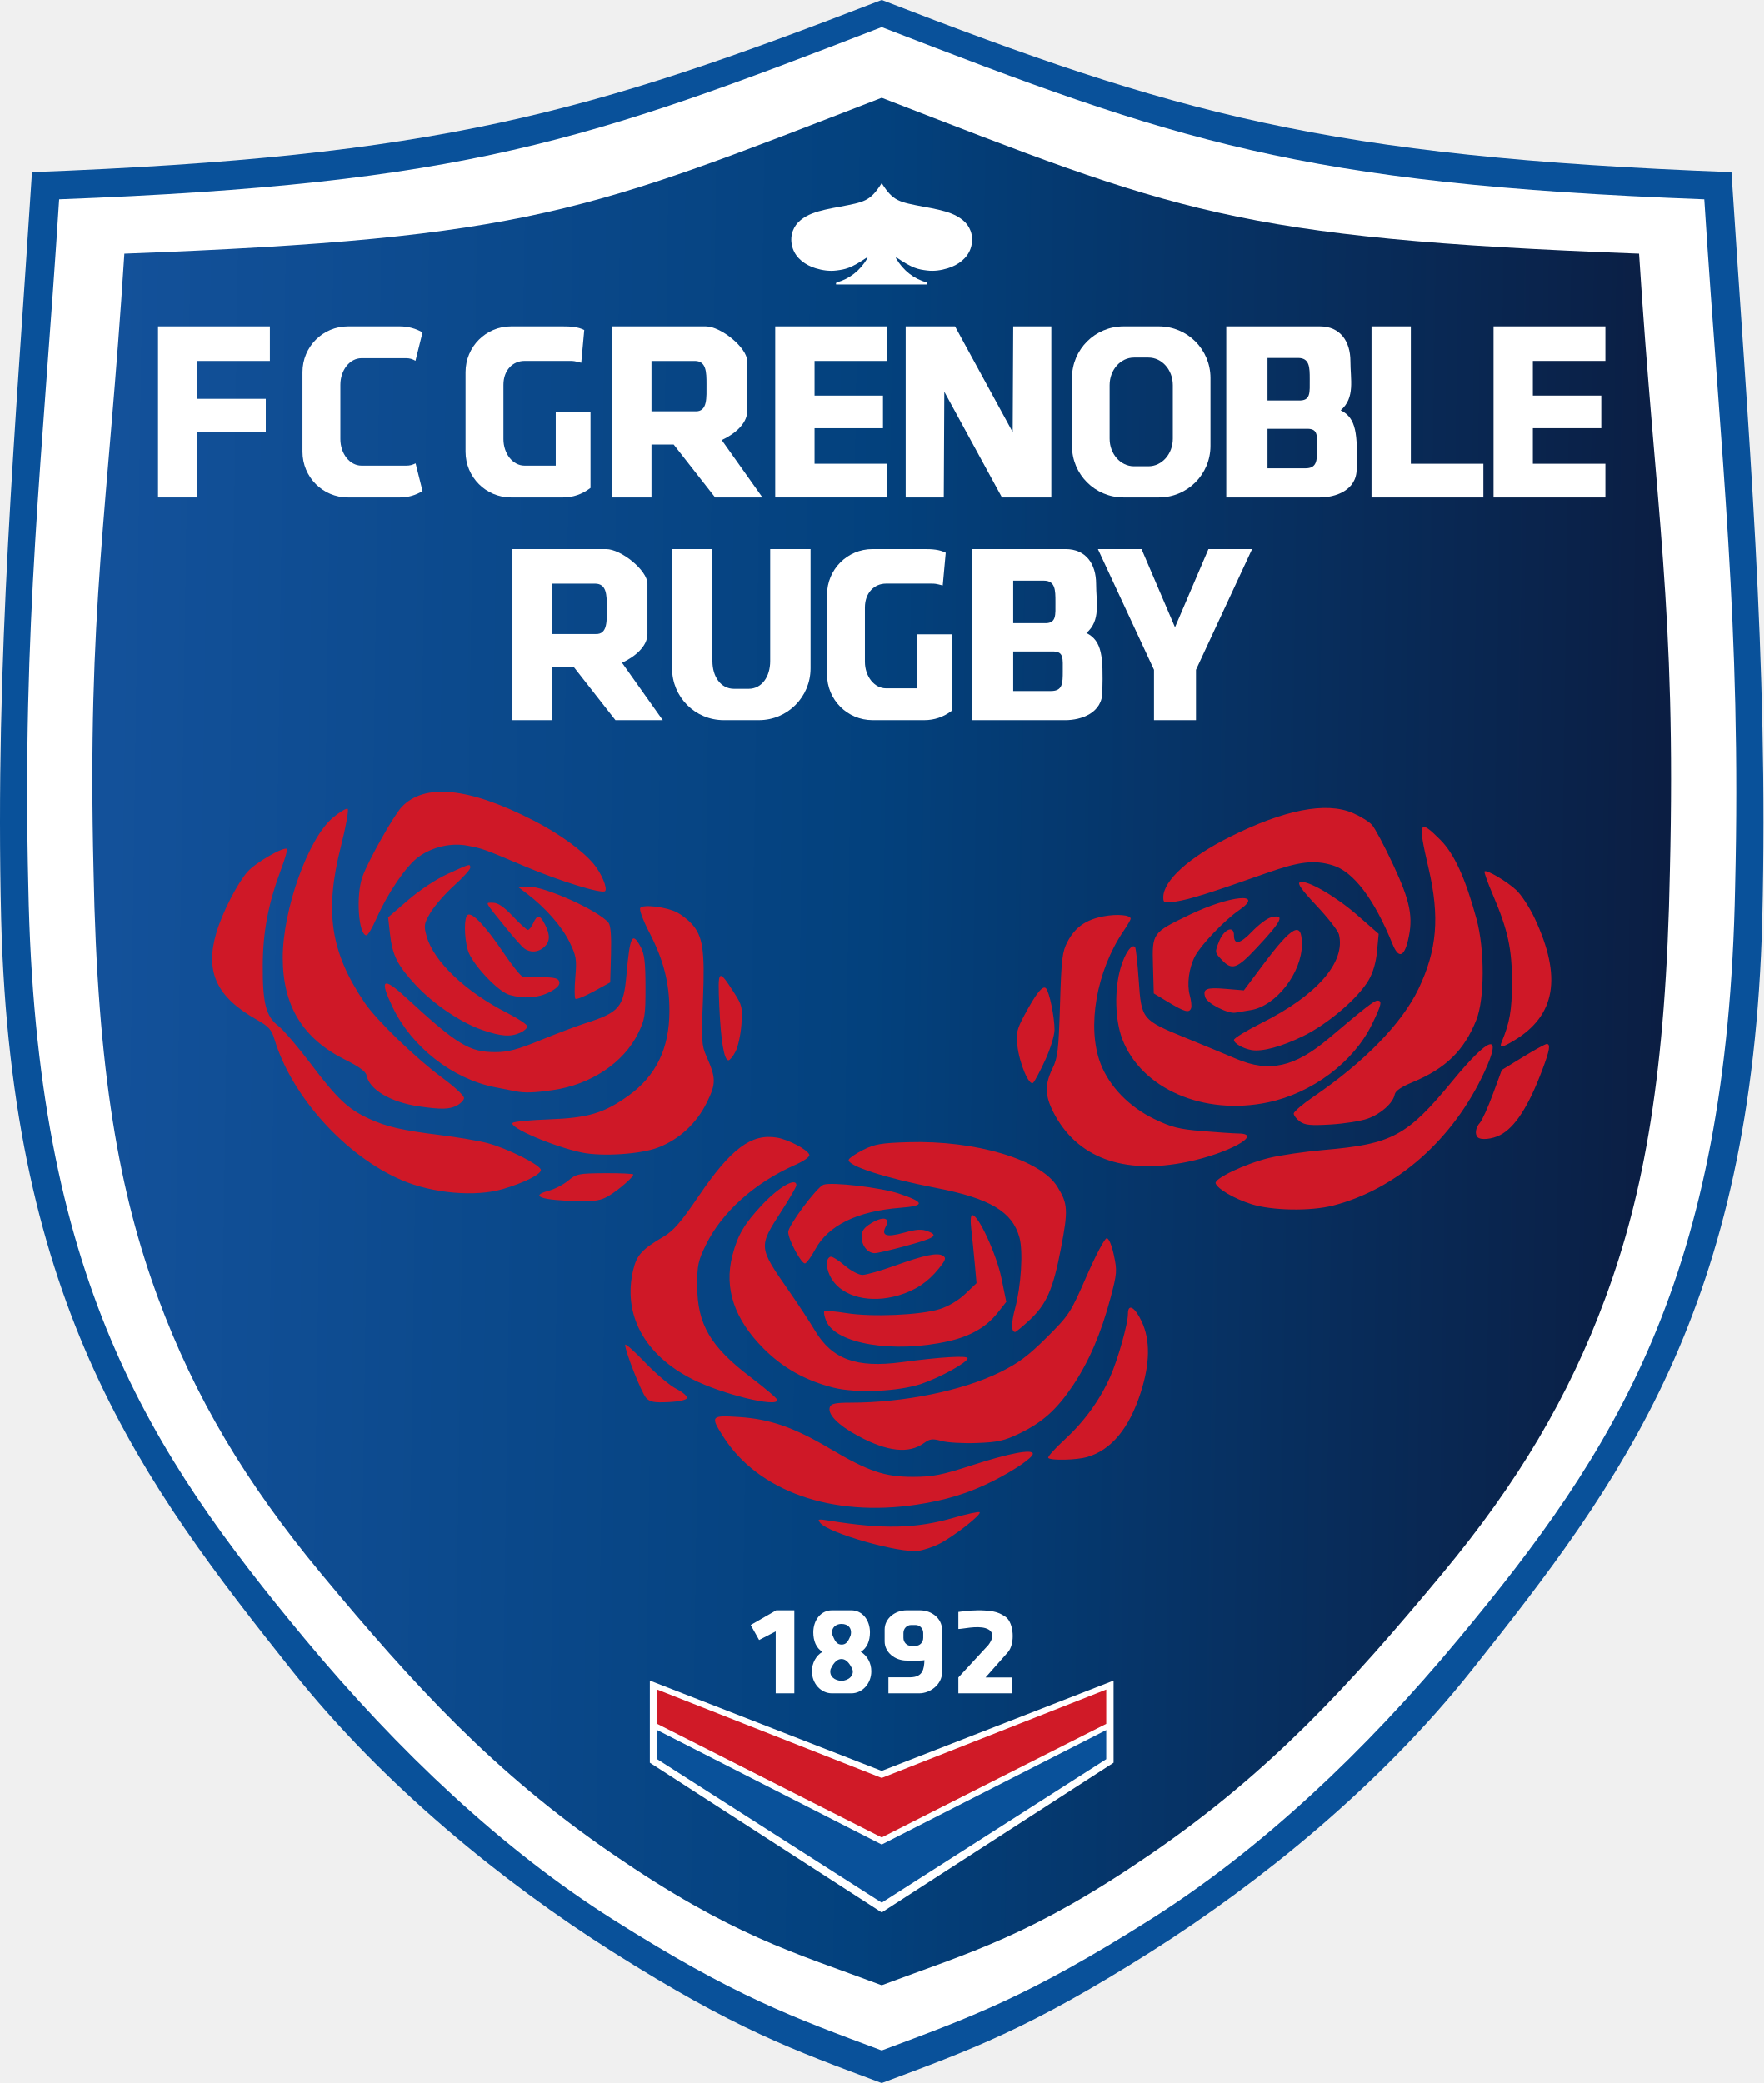
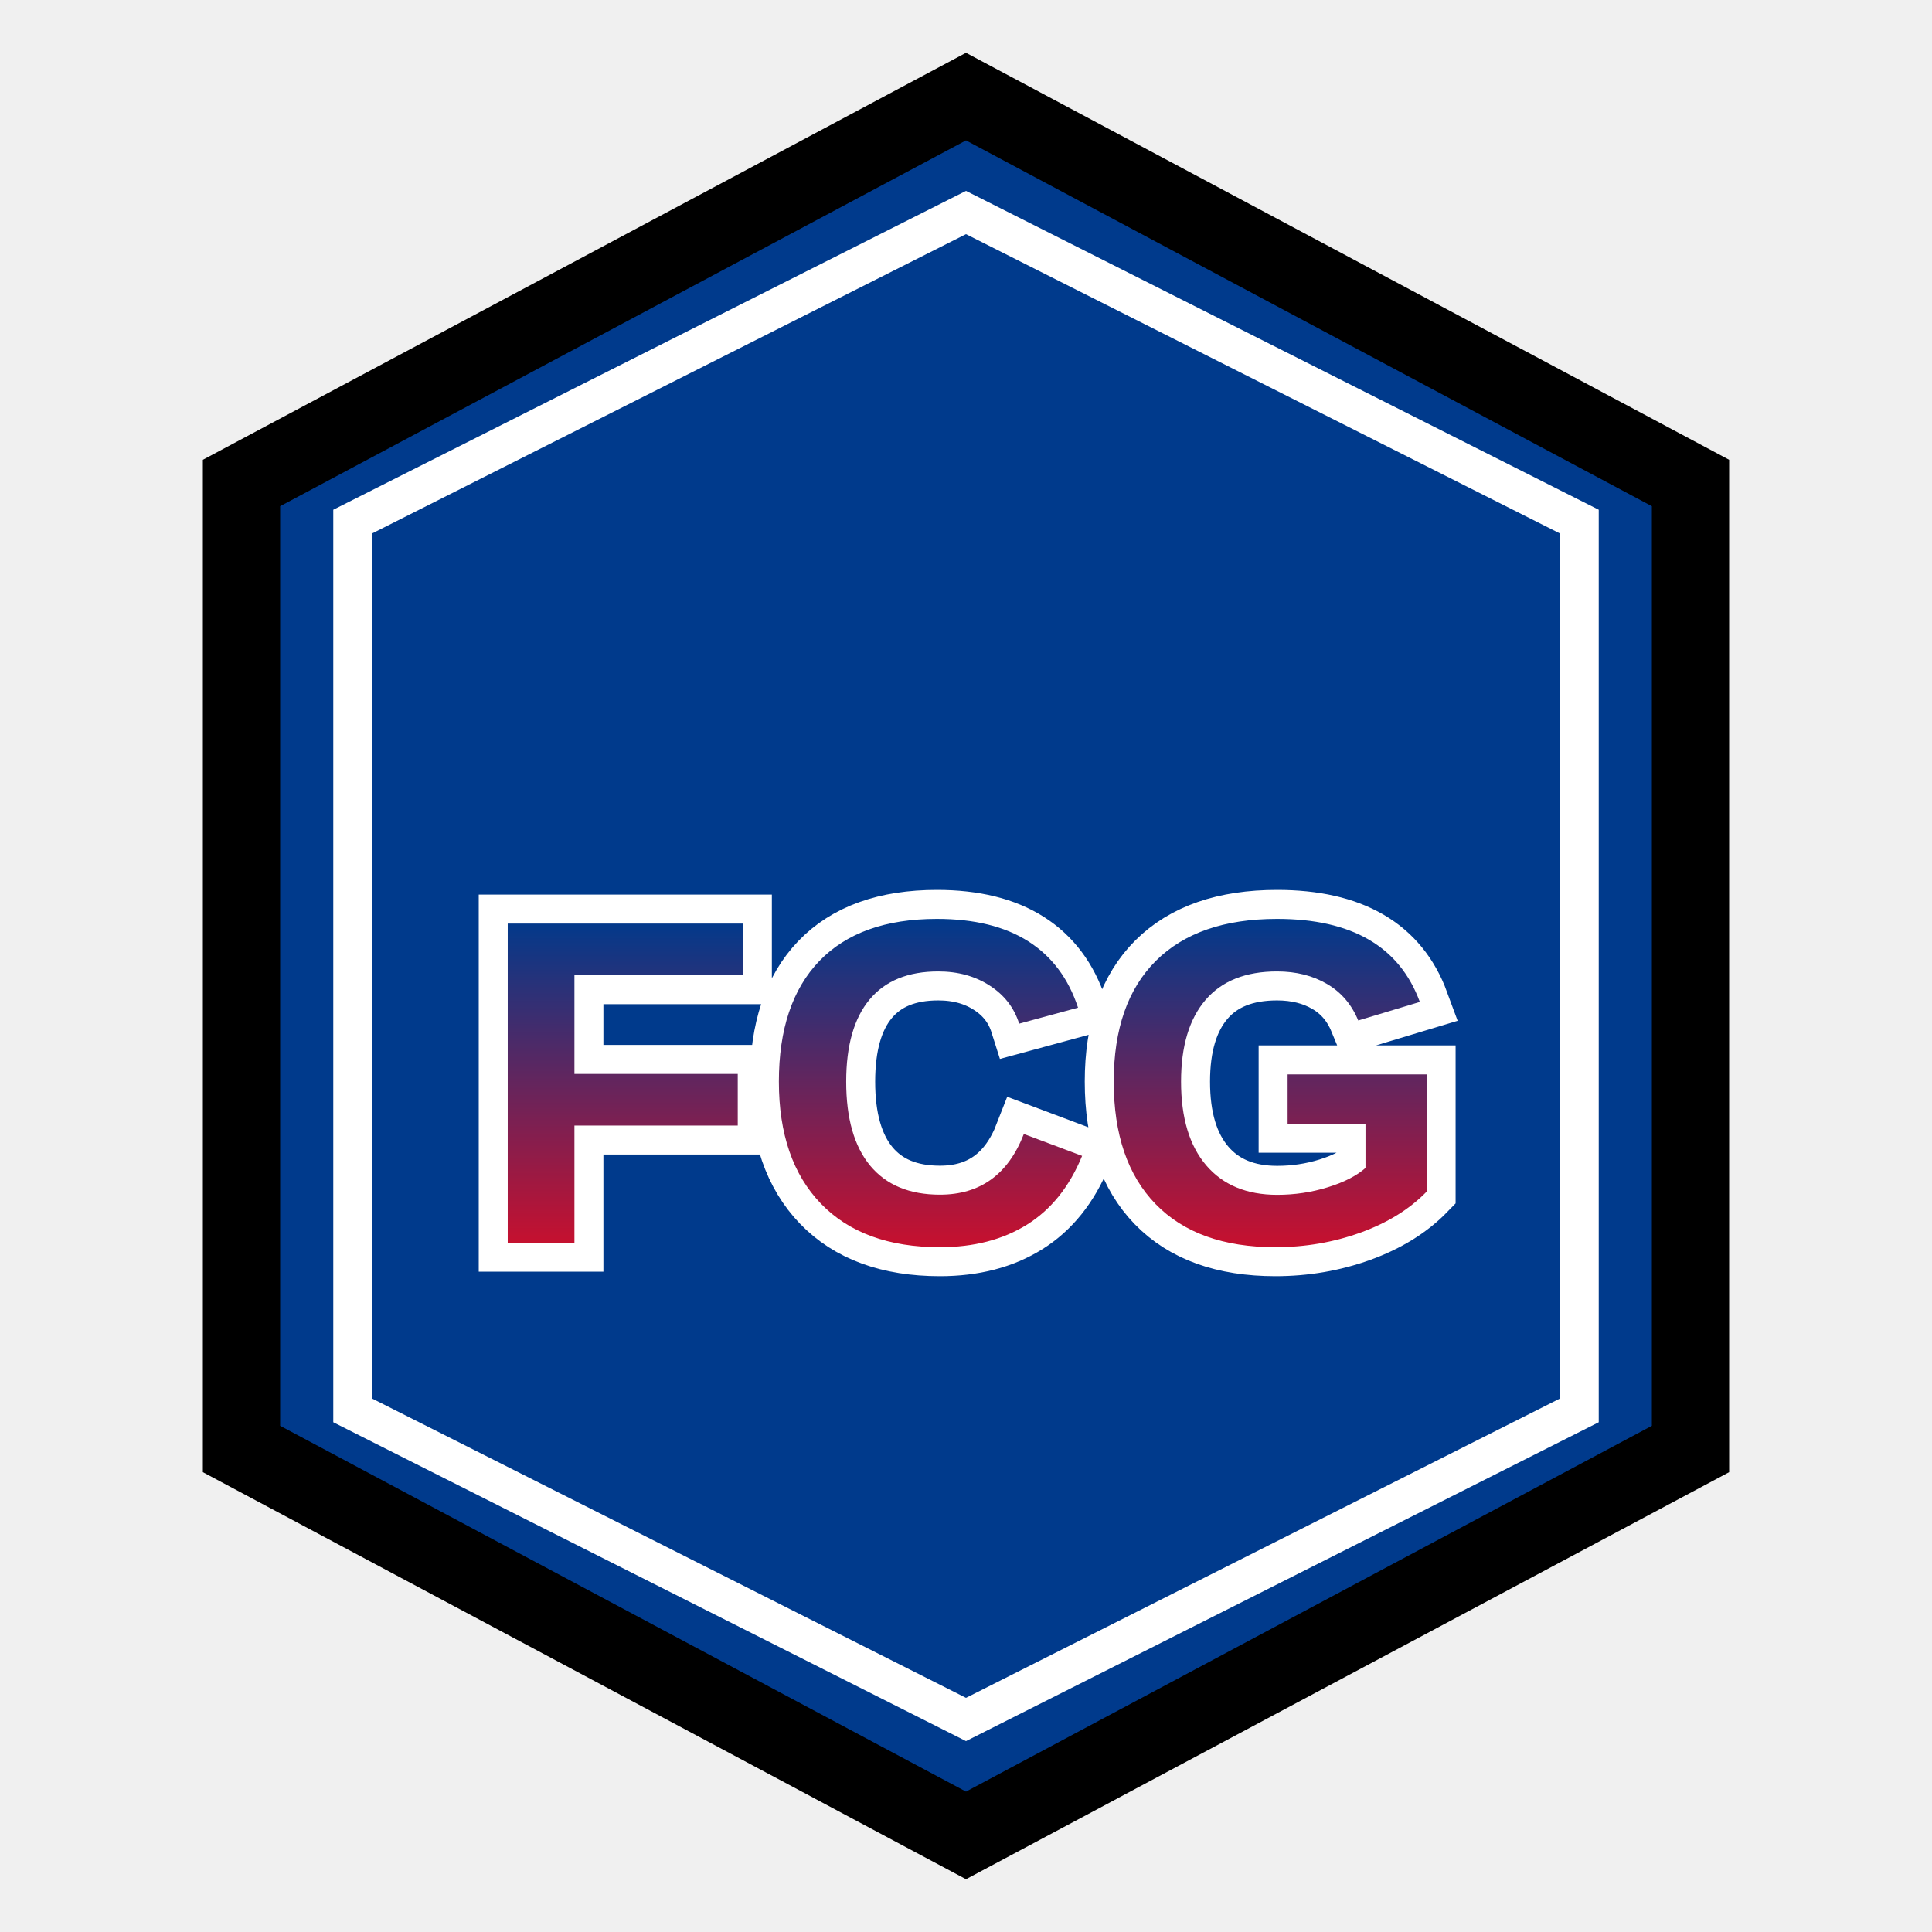
- <svg xmlns="http://www.w3.org/2000/svg" xmlns:xlink="http://www.w3.org/1999/xlink" id="svg2" version="1.1" xml:space="preserve" width="677.21" height="800" viewBox="0 0 677.21 800">
-   <defs id="defs6">
-     <linearGradient id="linearGradient6214">
-       <stop style="stop-color:#09519a;stop-opacity:1" offset="0" id="stop6216" />
-       <stop style="stop-color:#09519a;stop-opacity:1" offset="1" id="stop6218" />
+ <svg xmlns="http://www.w3.org/2000/svg" width="200" height="200" viewBox="0 0 200 200">
+   <defs>
+     <clipPath id="fcg-hex-clip">
+       <polygon points="         100,10         175,50         175,150         100,190         25,150         25,50       " />
+     </clipPath>
+     <linearGradient id="fcg-grad" x1="0" y1="0" x2="0" y2="1">
+       <stop offset="0%" stop-color="#003A8C" />
+       <stop offset="100%" stop-color="#C8102E" />
    </linearGradient>
-     <linearGradient id="linearGradient6204">
-       <stop style="stop-color:#13519a;stop-opacity:1" offset="0" id="stop6206" />
-       <stop id="stop6212" offset="0.491" style="stop-color:#03417d;stop-opacity:1" />
-       <stop style="stop-color:#0b1e43;stop-opacity:1" offset="1" id="stop6208" />
-     </linearGradient>
-     <linearGradient xlink:href="#linearGradient6204" id="linearGradient6210" x1="152.485" y1="467.51" x2="609.942" y2="460.807" gradientUnits="userSpaceOnUse" />
-     <linearGradient xlink:href="#linearGradient6214" id="linearGradient6220" x1="118.972" y1="464.159" x2="641.779" y2="460.807" gradientUnits="userSpaceOnUse" />
  </defs>
-   <g id="g10" transform="matrix(1.25,0,0,-1.25,0,800)">
-     <g id="g6230" transform="matrix(1.043655,0,0,1.043655,-125.6605,-130.8329)">
-       <g id="g6222">
-         <path style="fill:url(#linearGradient6220);fill-opacity:1;fill-rule:evenodd;stroke:none;stroke-width:0.8px;stroke-linecap:butt;stroke-linejoin:miter;stroke-opacity:1" d="M 379.956,738.59 C 293.668,705.191 249.346,692.396 129.823,687.901 124.983,611.928 118.88,545.09 120.75,467.956 c 2.998,-114.765 41.525,-165.719 85.764,-221.353 26.649,-33.513 61.993,-62.206 94.158,-82.566 36.176,-22.899 53.082,-28.882 79.284,-38.677 26.202,9.794 43.11,15.778 79.286,38.677 32.165,20.36 67.509,49.053 94.158,82.566 44.24,55.634 82.766,106.588 85.764,221.353 1.87,77.135 -4.233,143.973 -9.073,219.945 -119.522,4.495 -163.846,17.29 -250.134,50.689 z" id="path5728" />
-         <path style="fill:#ffffff;fill-rule:evenodd;stroke:none;stroke-width:0.8px;stroke-linecap:butt;stroke-linejoin:miter;stroke-opacity:1" d="M 379.956,730.59 C 293.668,697.191 257.346,684.396 137.823,679.901 132.983,603.928 126.88,554.69 128.75,477.556 c 2.16,-115.603 35.658,-166.364 81.325,-221.353 27.629,-33.269 58.432,-62.206 90.597,-82.566 36.176,-22.899 53.082,-28.882 79.284,-38.677 26.202,9.794 43.11,15.778 79.286,38.677 32.165,20.36 62.968,49.297 90.597,82.566 45.667,54.989 79.165,105.75 81.325,221.353 1.87,77.135 -4.233,126.373 -9.073,202.345 -119.522,4.495 -155.846,17.29 -242.134,50.689 z" id="path5718" />
-         <path style="fill:url(#linearGradient6210);fill-opacity:1;fill-rule:evenodd;stroke:none;stroke-width:0.8px;stroke-linecap:butt;stroke-linejoin:miter;stroke-opacity:1" d="M 379.956,709.79 C 293.668,676.391 276.546,668.396 157.023,663.901 152.183,587.928 146.08,559.49 147.95,482.356 c 1.113,-59.581 7.614,-95.149 19.044,-126.031 10.748,-29.037 25.751,-54.274 47.881,-80.922 27.629,-33.269 50.966,-58.651 85.797,-82.566 35.296,-24.234 53.082,-28.882 79.284,-38.677 26.202,9.794 43.99,14.443 79.286,38.677 34.831,23.914 58.168,49.297 85.797,82.566 22.131,26.648 37.132,51.884 47.88,80.922 11.43,30.882 17.932,66.451 19.045,126.031 1.87,77.135 -4.233,105.573 -9.073,181.545 -119.522,4.495 -136.646,12.49 -222.934,45.889 z" id="path5726" />
-       </g>
-       <g id="g6165">
-         <g id="g5843">
-           <g id="g5838">
-             <path style="fill:#ffffff;fill-rule:evenodd;stroke:none;stroke-width:0.8px;stroke-linecap:butt;stroke-linejoin:miter;stroke-opacity:1" d="m 389.635,747.566 0,30.221 85.311,55.092 85.312,-55.092 0,-30.221 -85.312,33.229 -85.311,-33.229 z" transform="matrix(0.8,0,0,-0.8,0,841.89)" id="path5722" />
-             <path style="fill:#d01a27;fill-opacity:1;fill-rule:evenodd;stroke:none;stroke-width:0.8px;stroke-linecap:butt;stroke-linejoin:miter;stroke-opacity:1" d="m 313.867,241.196 0,-10.095 66.089,-33.434 66.091,33.434 0,10.095 -66.091,-26.022 -66.089,26.022 z" id="path5720" />
-             <path style="fill:#09519a;fill-opacity:1;fill-rule:evenodd;stroke:none;stroke-width:0.8px;stroke-linecap:butt;stroke-linejoin:miter;stroke-opacity:1" d="m 313.867,229.278 0,-8.577 66.089,-42.234 66.091,42.234 0,8.577 -66.091,-33.703 -66.089,33.703 z" id="path5724" />
-           </g>
-           <path id="path1276" transform="matrix(0.8,0,0,-0.8,0,841.89)" d="m 474.945,196.533 c -4.264,6.742 -6.343,6.933 -15.551,8.709 -1.775,0.32 -3.564,0.639 -5.369,1.072 -3.25,0.777 -6.251,1.68 -8.887,3.797 -1.378,1.105 -2.314,2.453 -2.891,3.988 -0.796,2.117 -0.722,4.442 -0.004,6.512 1.256,3.623 4.613,6.088 8.381,7.246 2.473,0.759 5.06,1.143 7.609,0.822 3.3,-0.415 5.282,-0.731 11.264,-4.791 0.054,-0.036 0.25,0.204 0.242,0.215 -2.806,4.748 -6.686,7.643 -11.305,8.959 -0.312,0.09 -0.378,0.416 -0.27,0.768 l 0,0.002 33.559,0 0.002,-0.002 c 0.109,-0.351 0.043,-0.678 -0.27,-0.768 -4.619,-1.316 -8.499,-4.211 -11.305,-8.959 -0.007,-0.011 0.186,-0.251 0.24,-0.215 5.982,4.06 7.964,4.376 11.264,4.791 2.55,0.321 5.137,-0.063 7.609,-0.822 3.768,-1.158 7.127,-3.623 8.383,-7.246 0.719,-2.07 0.792,-4.395 -0.004,-6.512 -0.577,-1.535 -1.512,-2.883 -2.891,-3.988 -2.636,-2.117 -5.639,-3.02 -8.889,-3.797 -1.82,-0.437 -3.626,-0.758 -5.416,-1.08 l 0.049,0.008 c -9.208,-1.776 -11.288,-1.967 -15.553,-8.709 z" style="fill:#ffffff;fill-opacity:1;fill-rule:nonzero;stroke:none" />
-           <g style="fill:#cf1827;fill-opacity:1" transform="translate(-1081.341,-149.5756)" id="g5761">
-             <path id="path5740" d="m 1380.98,536.1 c 2.905,1.741 7.2,5.479 7.2,6.265 10e-5,0.248 -3.741,0.425 -8.313,0.395 -7.789,-0.052 -8.472,-0.189 -10.836,-2.179 -1.388,-1.168 -3.993,-2.519 -5.789,-3.003 -5.791,-1.559 -2.069,-2.826 8.938,-3.04 4.811,-0.094 6.555,0.216 8.8,1.562 z m -31.145,2.006 c 6.242,1.853 11.145,4.312 11.145,5.588 0,1.429 -9.888,6.4 -15.8,7.944 -2.53,0.661 -8.793,1.722 -13.919,2.358 -11.279,1.4 -15.824,2.457 -21.08,4.904 -5.999,2.792 -9.199,5.824 -16.866,15.981 -3.834,5.079 -8.175,10.153 -9.646,11.275 -3.615,2.757 -4.621,6.693 -4.565,17.861 0.049,9.926 1.662,18.34 5.435,28.365 1.135,3.014 1.89,5.653 1.679,5.864 -0.828,0.828 -9.263,-4.049 -11.591,-6.7 -3.019,-3.438 -7.42,-12.031 -9.155,-17.876 -3.437,-11.573 -0.016,-18.992 11.841,-25.684 3.536,-1.995 4.383,-2.928 5.23,-5.755 5.046,-16.843 20.879,-34.39 37.457,-41.511 9.103,-3.911 21.739,-5.017 29.837,-2.613 z m 45.663,12.215 c 6.227,2.409 11.293,7.101 14.331,13.272 2.744,5.575 2.727,7.162 -0.149,13.664 -1.395,3.155 -1.487,4.687 -0.997,16.654 0.597,14.572 -0.039,18.758 -3.4,22.383 -1.074,1.159 -2.966,2.63 -4.203,3.27 -3.171,1.64 -10.143,2.476 -10.867,1.304 -0.315,-0.509 0.868,-3.7 2.628,-7.089 4.258,-8.198 5.994,-14.995 5.968,-23.363 -0.034,-10.954 -3.963,-19.03 -12.089,-24.849 -7.169,-5.134 -11.887,-6.539 -23.34,-6.954 -5.5,-0.199 -10.314,-0.657 -10.699,-1.018 -1.361,-1.279 11.939,-6.997 20.359,-8.753 5.963,-1.244 17.36,-0.493 22.457,1.48 z m -59.325,12.326 c 1.096,0.555 2.076,1.539 2.178,2.188 0.105,0.67 -2.631,3.256 -6.328,5.98 -7.876,5.805 -19.441,16.991 -22.964,22.212 -10.023,14.853 -11.826,26.79 -6.947,45.995 1.482,5.834 2.376,10.803 1.986,11.044 -0.389,0.241 -2.347,-0.932 -4.35,-2.607 -7.272,-6.078 -14.782,-27.094 -14.759,-41.296 0.023,-14.204 5.949,-23.82 18.52,-30.056 3.895,-1.932 5.947,-3.436 6.139,-4.497 0.758,-4.202 7.08,-7.955 15.45,-9.172 6.48,-0.943 8.888,-0.897 11.075,0.209 z m 28.407,4.606 c 11.077,1.594 20.759,8.047 24.984,16.649 2.035,4.143 2.215,5.268 2.205,13.713 -0.01,7.252 -0.309,9.75 -1.421,11.8 -2.501,4.613 -3.153,3.334 -4.179,-8.2 -0.866,-9.731 -2.015,-11.066 -12.389,-14.391 -2.42,-0.776 -8.255,-2.985 -12.967,-4.91 -6.738,-2.752 -9.557,-3.498 -13.2,-3.491 -7.774,0.013 -11.118,2.059 -26.529,16.231 -6.645,6.111 -7.706,5.23 -3.709,-3.08 5.6,-11.643 17.607,-21.038 30.006,-23.478 2.42,-0.476 5.12,-1.008 6,-1.181 2.859,-0.563 5.499,-0.483 11.2,0.337 z m 53.7,11.356 c 0.738,1.426 1.514,5.011 1.726,7.966 0.357,4.997 0.206,5.65 -2.165,9.345 -4.642,7.233 -4.844,7.046 -4.346,-4.037 0.461,-10.263 1.413,-15.868 2.695,-15.868 0.412,0 1.352,1.167 2.09,2.594 z m -63.338,5.535 c 1.121,0.511 2.038,1.349 2.038,1.864 0,0.515 -2.624,2.268 -5.831,3.896 -12.286,6.236 -21.721,15.198 -23.793,22.6 -0.893,3.189 -0.809,3.713 1.118,7.001 1.146,1.955 4.248,5.514 6.895,7.909 2.647,2.395 4.812,4.77 4.812,5.278 0,1.257 0.05,1.271 -6.556,-1.741 -3.459,-1.577 -8.247,-4.739 -11.731,-7.746 l -5.887,-5.081 0.547,-4.854 c 0.712,-6.321 2.176,-9.26 7.446,-14.952 5.311,-5.737 13.381,-11.204 19.781,-13.401 5.516,-1.894 8.283,-2.085 11.162,-0.773 z m 26.667,23.025 c 0.154,5.511 -0.086,8.593 -0.729,9.367 -2.999,3.613 -18.743,10.702 -23.637,10.642 l -3.063,-0.037 2.8,-2.132 c 5.343,-4.068 10.168,-9.559 12.392,-14.105 2.035,-4.161 2.192,-5.094 1.742,-10.416 -0.272,-3.215 -0.263,-6.076 0.019,-6.358 0.282,-0.282 2.703,0.688 5.38,2.156 l 4.867,2.669 0.229,8.213 z m -18.146,-11.111 c 2.172,1.108 3.13,2.084 2.947,3 -0.217,1.086 -1.23,1.372 -5.051,1.427 -2.628,0.038 -5.22,0.128 -5.758,0.2 -0.539,0.072 -3.109,3.281 -5.711,7.131 -5.236,7.745 -9.124,11.856 -10.444,11.04 -1.113,-0.688 -1.105,-6.344 0.015,-10.379 1.081,-3.895 8.784,-12.193 12.252,-13.2 4.182,-1.214 8.386,-0.935 11.75,0.781 z m -1.545,13.282 c 1.783,1.614 1.855,3.598 0.242,6.716 -1.491,2.883 -2.248,2.963 -3.434,0.36 -0.501,-1.1 -1.204,-2 -1.563,-2 -0.358,0 -2.351,1.8 -4.427,4 -2.656,2.814 -4.394,4 -5.863,4 -2.362,0 -2.749,0.738 3.985,-7.599 2.133,-2.64 4.451,-5.251 5.153,-5.801 1.763,-1.382 4.167,-1.25 5.907,0.324 z m -49.332,8.476 c 3.4,7.644 8.761,15.476 12.399,18.111 4.068,2.947 9.574,4.204 14.396,3.287 4.471,-0.85 4.577,-0.888 16.971,-6.121 10.29,-4.344 22.627,-8.145 23.525,-7.248 0.802,0.802 -1.101,5.308 -3.39,8.028 -3.392,4.031 -10.087,8.863 -17.682,12.76 -18.982,9.741 -32.119,11.085 -38.806,3.968 -2.401,-2.556 -9.904,-15.902 -11.561,-20.566 -1.97,-5.544 -1.147,-17.219 1.213,-17.219 0.391,0 1.711,2.25 2.934,5 z" style="fill:#cf1827;fill-opacity:1" />
-             <path style="fill:#cf1827;fill-opacity:1" d="m 1594.212,533.246 c 18.766,4.844 35.323,19.493 44.512,39.384 5.428,11.749 1.532,10.631 -9.439,-2.707 -13.371,-16.257 -17.73,-18.595 -37.905,-20.329 -5.5,-0.473 -12.742,-1.532 -16.093,-2.353 -7.056,-1.73 -16.16,-6.058 -15.699,-7.463 0.544,-1.657 5.472,-4.526 10.53,-6.13 6.096,-1.933 17.428,-2.121 24.094,-0.401 z m -42.998,12.836 c 12.094,2.486 22.575,8.268 15.166,8.368 -1.43,0.019 -6.257,0.338 -10.726,0.709 -6.879,0.57 -9.043,1.115 -14.106,3.55 -7.378,3.549 -13.239,9.589 -15.824,16.309 -4.122,10.715 -1.254,27.291 6.763,39.089 1.151,1.694 2.093,3.317 2.093,3.608 0,1.106 -4.002,1.459 -7.983,0.704 -5.211,-0.988 -8.366,-3.211 -10.604,-7.471 -1.562,-2.973 -1.801,-4.974 -2.213,-18.533 -0.409,-13.44 -0.665,-15.617 -2.213,-18.8 -2.288,-4.703 -2.234,-7.971 0.212,-12.797 6.823,-13.465 20.589,-18.609 39.435,-14.736 z m 92.111,7.904 c 4.395,2.273 8.35,8.399 12.443,19.273 2.145,5.7 2.459,7.555 1.276,7.555 -0.405,0 -3.546,-1.72 -6.979,-3.822 l -6.242,-3.823 -2.627,-7.121 c -1.445,-3.917 -3.165,-7.715 -3.821,-8.44 -1.255,-1.387 -1.561,-3.36 -0.661,-4.26 0.91,-0.91 4.239,-0.589 6.611,0.638 z m -39.06,4.815 c 3.928,1.37 7.581,4.622 8.037,7.156 0.186,1.031 1.927,2.225 5.25,3.6 9.764,4.041 15.192,9.344 18.774,18.342 2.465,6.191 2.491,20.81 0.054,29.741 -3.298,12.085 -6.561,19.213 -10.68,23.332 -6.299,6.299 -6.656,5.426 -3.435,-8.404 3.33,-14.3 2.52,-24.027 -2.956,-35.502 -4.846,-10.155 -15.989,-21.603 -30.944,-31.791 -3.182,-2.168 -5.785,-4.397 -5.785,-4.955 0,-0.557 0.81,-1.605 1.8,-2.328 1.471,-1.074 3.117,-1.238 9,-0.895 3.96,0.231 8.858,0.998 10.885,1.705 z m -29.285,4.817 c 13.019,2.733 25.182,11.851 30.6,22.939 2.833,5.797 3.123,7.074 1.6,7.027 -0.971,-0.03 -3.595,-2.071 -14.275,-11.104 -10.021,-8.475 -17.532,-10.156 -27.147,-6.075 -2.848,1.209 -9.498,3.965 -14.778,6.125 -13.15,5.379 -13.237,5.485 -14.032,17.068 -0.353,5.147 -0.842,9.557 -1.086,9.801 -0.996,0.996 -2.977,-1.862 -4.222,-6.089 -1.895,-6.437 -1.693,-15.41 0.475,-21.057 5.622,-14.643 23.943,-22.608 42.865,-18.635 z m -65.521,12.53 c 1.489,3.244 2.698,7.19 2.707,8.827 0.019,3.729 -1.512,11.182 -2.514,12.239 -0.933,0.985 -2.876,-1.432 -6.349,-7.902 -2.182,-4.063 -2.466,-5.259 -2.092,-8.8 0.565,-5.347 3.499,-12.288 4.691,-11.096 0.476,0.476 2.077,3.505 3.557,6.732 z m 75.962,7.019 c 7.281,3.58 16.074,11.111 19.198,16.441 1.306,2.229 2.171,5.202 2.482,8.535 l 0.478,5.115 -6.17,5.403 c -6.493,5.685 -14.972,10.577 -16.99,9.803 -0.878,-0.337 0.42,-2.176 4.885,-6.922 3.344,-3.555 6.303,-7.352 6.576,-8.438 2.048,-8.161 -6.488,-17.966 -22.7,-26.075 -4.51,-2.256 -8.2,-4.516 -8.2,-5.022 0,-1.01 2.684,-2.551 5.2,-2.985 3.134,-0.541 8.894,1.026 15.24,4.146 z m 61.865,-1.425 c 12.396,7.398 14.346,18.739 6.209,36.11 -1.485,3.17 -3.918,6.897 -5.407,8.283 -2.786,2.593 -8.75,6.104 -9.35,5.504 -0.186,-0.186 0.938,-3.327 2.496,-6.981 4.42,-10.362 5.612,-15.875 5.584,-25.843 -0.022,-8.072 -0.65,-11.678 -3.027,-17.4 -0.763,-1.836 -0.013,-1.766 3.495,0.327 z m -77.34,9.056 c 7.413,1.19 15.034,11.01 15.034,19.373 0,6.989 -2.791,5.535 -11.365,-5.922 l -5.719,-7.643 -5.44,0.456 c -5.628,0.472 -6.719,0.011 -5.922,-2.5 0.566,-1.782 6.679,-4.909 8.847,-4.524 0.88,0.156 2.935,0.498 4.566,0.76 z m -17.559,0.616 c 0.187,0.55 0,2.237 -0.412,3.748 -0.89,3.251 -0.252,8.048 1.528,11.489 1.719,3.323 8.673,10.598 12.949,13.545 7.878,5.43 -2.596,4.446 -14.672,-1.378 -10.865,-5.24 -10.9,-5.29 -10.627,-15.013 l 0.227,-8.095 4.4,-2.645 c 4.769,-2.866 6.082,-3.194 6.607,-1.651 z m 19.223,17.659 c 7.594,8.104 8.531,10.107 4.225,9.026 -1.111,-0.279 -3.61,-2.167 -5.554,-4.195 -3.519,-3.672 -5.301,-4.023 -5.301,-1.043 0,2.988 -2.926,1.804 -4.353,-1.762 -1.324,-3.31 -1.323,-3.318 0.868,-5.605 2.918,-3.046 4.397,-2.523 10.115,3.579 z m 44.584,2.2 c 1.644,6.854 0.76,11.387 -4.366,22.377 -2.556,5.48 -5.358,10.744 -6.226,11.699 -0.869,0.954 -3.418,2.526 -5.666,3.493 -7.833,3.37 -20.156,0.97 -36.156,-7.04 -12.052,-6.034 -19.6,-12.879 -19.6,-17.774 0,-1.689 0.228,-1.763 3.8,-1.234 3.855,0.571 10.018,2.508 26.6,8.361 9.697,3.423 13.976,3.928 19.433,2.293 6.127,-1.836 12.2,-9.825 17.663,-23.235 1.721,-4.226 3.341,-3.846 4.518,1.06 z" id="path5757" />
-             <path id="path5759" d="m 1478.045,433.562 c 4.251,2.073 13.145,9.05 12.016,9.427 -0.471,0.157 -3.877,-0.586 -7.568,-1.651 -11.123,-3.208 -20.686,-3.428 -36.713,-0.841 -3.245,0.524 -3.495,0.454 -2.542,-0.702 2.491,-3.021 23.196,-8.913 28.807,-8.198 1.466,0.187 4.166,1.071 6,1.965 z m -6.525,11.63 c 8.75,1.319 15.453,3.391 22.578,6.979 6.218,3.131 11.681,6.87 11.681,7.995 0,1.49 -6.938,0.178 -18,-3.404 -8.846,-2.864 -11.416,-3.37 -17.2,-3.383 -8.421,-0.019 -13.175,1.594 -24.549,8.325 -10.539,6.237 -17.619,8.697 -26.737,9.288 -8.288,0.537 -8.484,0.297 -4.674,-5.71 10.246,-16.156 32.012,-23.841 56.901,-20.089 z m 50.195,14.005 c 7.119,2.042 12.42,8.413 15.826,19.023 2.735,8.519 2.835,15.416 0.301,20.845 -2.019,4.326 -4.063,5.484 -4.063,2.301 0,-2.925 -2.929,-13.34 -5.19,-18.451 -3.067,-6.936 -7.676,-13.285 -13.547,-18.665 -2.879,-2.638 -5.001,-5.03 -4.715,-5.315 0.792,-0.792 8.317,-0.618 11.388,0.262 z m -47.936,4.148 c 1.7,1.242 2.47,1.332 5.128,0.594 1.72,-0.478 6.4,-0.746 10.4,-0.595 6.169,0.232 8.061,0.652 12.472,2.773 6.844,3.291 11.072,7.084 15.838,14.211 4.703,7.032 8.271,15.35 11.03,25.718 1.916,7.199 1.978,7.998 0.98,12.628 -0.643,2.983 -1.479,4.943 -2.108,4.943 -0.574,0 -3.239,-5.032 -5.931,-11.2 -4.732,-10.841 -5.108,-11.419 -11.749,-18.027 -5.43,-5.403 -8.288,-7.532 -13.703,-10.206 -11.021,-5.442 -28.321,-8.967 -44.014,-8.967 -4.357,0 -5.701,-0.279 -6.078,-1.262 -0.803,-2.092 2.365,-5.34 8.345,-8.556 8.621,-4.637 14.939,-5.306 19.39,-2.052 z m -69.811,13.228 c 0.174,0.526 -1.237,1.747 -3.136,2.711 -1.899,0.965 -6.062,4.489 -9.252,7.832 -3.19,3.343 -5.8,5.643 -5.8,5.112 0,-1.908 4.809,-14.096 6.144,-15.571 1.119,-1.236 2.296,-1.465 6.546,-1.274 3.126,0.141 5.308,0.613 5.498,1.19 z m 26.611,-0.586 c 0,0.424 -3.516,3.434 -7.814,6.688 -11.894,9.007 -15.765,15.622 -15.778,26.958 -0.01,6.104 0.268,7.378 2.632,12.179 4.682,9.51 14.324,18.147 26.031,23.316 2.819,1.245 4.539,2.464 4.338,3.075 -0.487,1.479 -6.116,4.456 -9.512,5.03 -7.566,1.278 -13.578,-3.222 -23.124,-17.305 -5.09,-7.509 -7.349,-10.128 -10.169,-11.783 -6.441,-3.782 -7.979,-5.456 -9.027,-9.827 -3.158,-13.164 3.317,-25.098 17.493,-32.236 8.725,-4.394 24.931,-8.356 24.931,-6.095 z m 42.4,4.772 c 5.594,1.895 13.6,6.329 13.6,7.532 0,0.845 -7.938,0.371 -19.41,-1.159 -13.313,-1.775 -20.48,0.836 -25.519,9.299 -1.469,2.468 -4.924,7.727 -7.678,11.689 -9.008,12.958 -9.003,12.906 -2.23,23.404 2.44,3.783 4.437,7.241 4.437,7.685 0,2.447 -5.098,-0.455 -10.041,-5.715 -5.311,-5.651 -7.258,-8.975 -8.81,-15.033 -2.464,-9.617 0.584,-18.666 9.2,-27.315 5.689,-5.71 12.341,-9.434 20.562,-11.51 6.706,-1.694 19.173,-1.153 25.889,1.123 z m 7.982,12.547 c 6.474,1.464 11.12,4.146 14.437,8.335 l 2.57,3.245 -1.427,6.965 c -1.427,6.963 -6.761,18.565 -8.536,18.565 -0.53,0 -0.652,-1.518 -0.338,-4.2 0.27,-2.31 0.728,-6.816 1.018,-10.013 l 0.527,-5.813 -3.318,-3.156 c -2.037,-1.938 -4.939,-3.664 -7.516,-4.472 -5.681,-1.78 -19.977,-2.394 -27.498,-1.181 -3.317,0.535 -6.23,0.773 -6.473,0.53 -0.244,-0.244 0.01,-1.528 0.556,-2.854 2.807,-6.776 19.875,-9.598 35.999,-5.951 z m 23.707,6.079 c 5.124,4.723 7.066,9.119 9.387,21.252 2.162,11.303 2.057,13.111 -1.06,18.154 -4.95,8.009 -24.108,13.71 -44.016,13.099 -7.871,-0.242 -9.773,-0.571 -13.164,-2.278 -2.18,-1.097 -4.084,-2.398 -4.231,-2.89 -0.524,-1.752 10.793,-5.408 25.627,-8.28 15.977,-3.094 22.557,-7 24.634,-14.627 1.12,-4.113 0.49,-14.26 -1.298,-20.892 -1.15,-4.265 -1.139,-6.906 0.026,-6.906 0.244,0 2.087,1.516 4.097,3.368 z m -38.364,7.425 c 4.967,1.475 8.586,3.888 11.776,7.852 2.042,2.537 2.254,3.168 1.274,3.787 -1.614,1.02 -5.452,0.229 -14.271,-2.939 -4.122,-1.481 -8.385,-2.692 -9.473,-2.692 -1.105,0 -3.427,1.241 -5.264,2.813 -1.808,1.547 -3.665,2.689 -4.127,2.537 -1.551,-0.51 -1.37,-3.752 0.366,-6.561 3.27,-5.291 11.398,-7.268 19.719,-4.797 z m -24.575,13.515 c 3.819,7.084 12.373,11.267 25.049,12.249 7.381,0.572 7.263,1.627 -0.473,4.201 -5.382,1.791 -19.769,3.471 -22.158,2.587 -1.958,-0.724 -10.369,-12.01 -10.369,-13.912 0,-2.257 3.956,-9.581 4.989,-9.237 0.499,0.166 1.832,2.017 2.961,4.111 z m 26.45,0.961 c 8.843,2.406 9.955,3.128 6.73,4.367 -1.831,0.704 -3.341,0.617 -7.053,-0.408 -5.237,-1.446 -6.806,-0.885 -5.317,1.897 1.367,2.553 -0.895,3.016 -4.34,0.887 -2.159,-1.334 -2.82,-2.277 -2.82,-4.021 0,-2.541 1.812,-4.792 3.857,-4.791 0.739,3.2e-4 4.763,0.931 8.943,2.068 z" style="fill:#cf1827;fill-opacity:1" />
-           </g>
-         </g>
-         <g id="g6140">
-           <g transform="translate(-1041.021,-40.28571)" id="g5999">
-             <g id="g5992" style="fill:#ffffff">
-               <path style="opacity:1;fill:#ffffff;fill-opacity:1;fill-rule:nonzero;stroke:none;stroke-width:1;stroke-linecap:butt;stroke-linejoin:miter;stroke-miterlimit:4;stroke-dasharray:none;stroke-dashoffset:0;stroke-opacity:1" d="m 1359.266,617.235 0,-35.085 c 0,-8.46 6.78,-15.272 15.201,-15.272 l 10.366,0 c 8.421,0 15.202,6.812 15.202,15.272 l 0,35.085 -11.883,1e-5 0,-32.977 c 0,-4.521 -2.401,-8.159 -6.378,-8.159 l -4.247,0 c -3.977,0 -6.378,3.639 -6.378,8.159 l 0,32.977 z" id="path5928" />
-               <path id="path5930" d="m 1418.28,617.235 c -7.423,0 -13.398,-6.005 -13.398,-13.462 l 0,-23.434 c 0,-7.457 5.976,-13.461 13.398,-13.461 l 15.278,0 c 2.936,0 5.554,0.947 7.748,2.545 l 0.362,0.261 0,22.467 -10.234,0 0,-15.907 -9.181,0 c -3.445,0 -6.219,3.497 -6.219,7.841 l 0,15.943 c 0,4.344 2.773,7.041 6.219,7.041 l 13.197,0 c 1.296,0 1.346,-0.009 3.492,-0.544 l 0.883,9.633 c -1.843,0.956 -4.043,1.077 -6.267,1.077 z" style="opacity:1;fill:#ffffff;fill-opacity:1;fill-rule:nonzero;stroke:none;stroke-width:1.031;stroke-linecap:butt;stroke-linejoin:miter;stroke-miterlimit:4;stroke-dasharray:none;stroke-dashoffset:0;stroke-opacity:1" />
-               <path style="fill:#ffffff;fill-rule:evenodd;stroke:none;stroke-width:0.8px;stroke-linecap:butt;stroke-linejoin:miter;stroke-opacity:1" d="m 1312.282,617.235 0,-50.358 11.577,0 0,15.573 6.536,0 12.203,-15.573 13.928,0 -11.992,16.894 c 3.622,1.657 7.489,4.74 7.489,8.456 l 0,14.831 c -0.021,3.891 -7.726,10.177 -12.195,10.177 l -27.545,0 z m 11.577,-10.177 12.769,0 c 3.373,-0.016 3.43,-3.286 3.425,-6.839 -0.01,-3.939 0.37,-8.161 -3.32,-7.992 -0.037,0.002 -0.067,-0.002 -0.105,0 l -12.769,0 0,14.831 z" id="path5946" />
-               <path style="fill:#ffffff;fill-rule:evenodd;stroke:none;stroke-width:0.8px;stroke-linecap:butt;stroke-linejoin:miter;stroke-opacity:1" d="m 1447.547,617.235 0,-50.358 11.576,0 15.969,4e-5 c 4.47,1e-5 10.963,2.02 10.836,8.577 0.26,9.962 -0.031,14.772 -4.697,17.075 4.301,3.722 2.856,9.013 2.856,14.53 -0.021,5.668 -2.897,10.176 -8.995,10.176 l -15.408,1.6e-4 -12.137,0 z m 12.137,-9.296 9.008,0 c 3.373,-0.016 3.43,-2.703 3.425,-6.256 -0.01,-3.939 0.37,-6.424 -3.32,-6.256 -0.037,0.002 -0.067,-0.002 -0.105,0 l -9.008,0 z M 1471.604,587.09 c 2.999,-0.1 2.664,-2.127 2.674,-5.82 0,-3.553 -0.052,-5.8 -3.425,-5.816 l -11.167,0 0,11.631 11.272,0 c 0.231,0.011 0.447,0.011 0.647,0.005 z" id="path5957" />
-               <path id="path5961" transform="matrix(0.8,0,0,-0.8,0,841.89)" d="m 1855.764,280.818 20.642,44.422 0,18.525 15.453,0 0,-18.525 20.645,-44.422 -16.061,0 -12.311,28.777 -12.31,-28.777 z" style="fill:#ffffff;fill-rule:evenodd;stroke:none;stroke-width:0.8px;stroke-linecap:butt;stroke-linejoin:miter;stroke-opacity:1" />
-             </g>
-             <g id="g5980" style="fill:#ffffff">
-               <path id="path5869" d="m 1207.954,632.426 11.576,0 0,19.254 20.143,0 0,9.775 -20.143,0 0,11.153 21.352,0 0,10.175 -32.928,0 z" style="fill:#ffffff;fill-rule:evenodd;stroke:none;stroke-width:0.8px;stroke-linecap:butt;stroke-linejoin:miter;stroke-opacity:1" />
-               <path id="path5871" d="m 1341.634,682.784 0,-50.358 11.577,0 0,15.573 6.536,0 12.203,-15.573 13.928,0 -11.992,16.894 c 3.622,1.657 7.489,4.74 7.489,8.456 l 0,14.831 c -0.021,3.891 -7.726,10.177 -12.195,10.177 l -27.545,0 z m 11.577,-10.177 12.769,0 c 3.373,-0.016 3.43,-3.286 3.425,-6.839 -0.01,-3.939 0.37,-8.161 -3.32,-7.992 -0.037,0.002 -0.067,-0.002 -0.105,0 l -12.769,0 0,14.831 z" style="fill:#ffffff;fill-rule:evenodd;stroke:none;stroke-width:0.8px;stroke-linecap:butt;stroke-linejoin:miter;stroke-opacity:1" />
-               <path id="path5873" d="m 1389.634,632.426 32.928,0 0,9.924 -21.352,0 0,10.455 20.143,0 2e-4,9.6 -20.143,0 0,10.203 21.352,0 0,10.175 -32.928,0 0,-25.178 z" style="fill:#ffffff;fill-rule:evenodd;stroke:none;stroke-width:0.8px;stroke-linecap:butt;stroke-linejoin:miter;stroke-opacity:1" />
-               <path style="fill:#ffffff;fill-rule:evenodd;stroke:none;stroke-width:0.8px;stroke-linecap:butt;stroke-linejoin:miter;stroke-opacity:1" d="m 1601.074,632.426 32.928,0 0,9.924 -21.352,0 0,10.455 20.143,0 2e-4,9.6 -20.143,0 0,10.203 21.352,0 0,10.175 -32.928,0 0,-25.178 z" id="path5881" />
-               <path id="path5883" d="m 1565.154,632.426 32.928,0 0,9.924 -21.352,0 -2e-4,40.434 -11.576,0 0,-25.178 z" style="fill:#ffffff;fill-rule:evenodd;stroke:none;stroke-width:0.8px;stroke-linecap:butt;stroke-linejoin:miter;stroke-opacity:1" />
-               <path id="rect5887" d="m 1285.816,681.014 c -1.96,1.126 -4.234,1.769 -6.663,1.769 l -15.278,0 c -7.423,0 -13.398,-6.005 -13.398,-13.462 l 0,-23.434 c 0,-7.457 5.976,-13.461 13.398,-13.461 l 15.278,0 c 2.505,0 4.661,0.684 6.663,1.877 l -2.043,8.157 c -1,-0.467 -1.638,-0.668 -2.728,-0.668 l -13.197,0 c -3.445,0 -6.219,3.497 -6.219,7.841 l 0,15.943 c 0,4.344 2.773,7.841 6.219,7.841 l 13.197,0 c 0.965,0 1.877,-0.274 2.691,-0.765 z" style="opacity:1;fill:#ffffff;fill-opacity:1;fill-rule:nonzero;stroke:none;stroke-width:1.031;stroke-linecap:butt;stroke-linejoin:miter;stroke-miterlimit:4;stroke-dasharray:none;stroke-dashoffset:0;stroke-opacity:1" />
-               <path style="opacity:1;fill:#ffffff;fill-opacity:1;fill-rule:nonzero;stroke:none;stroke-width:1.031;stroke-linecap:butt;stroke-linejoin:miter;stroke-miterlimit:4;stroke-dasharray:none;stroke-dashoffset:0;stroke-opacity:1" d="m 1311.875,682.783 c -7.423,0 -13.398,-6.005 -13.398,-13.462 l 0,-23.434 c 0,-7.457 5.976,-13.461 13.398,-13.461 l 15.278,0 c 2.936,0 5.554,0.947 7.748,2.545 l 0.362,0.261 0,22.467 -10.234,0 0,-15.907 -9.181,0 c -3.445,0 -6.219,3.497 -6.219,7.841 l 0,15.943 c 0,4.344 2.773,7.041 6.219,7.041 l 13.197,0 c 1.296,0 1.346,-0.009 3.492,-0.544 l 0.883,9.633 c -1.843,0.956 -4.043,1.077 -6.267,1.077 z" id="rect5897" />
-               <path id="rect5903" d="m 1492.183,682.783 c -8.421,0 -15.201,-6.78 -15.201,-15.201 l 0,-19.954 c 0,-8.421 6.78,-15.201 15.201,-15.201 l 10.366,0 c 8.421,0 15.202,6.78 15.202,15.201 l 0,19.954 c 0,8.421 -6.78,15.201 -15.202,15.201 l -10.366,0 z m 3.059,-9.178 4.247,0 c 3.977,0 7.178,-3.622 7.178,-8.122 l 0,-15.758 c 0,-4.5 -3.201,-8.122 -7.178,-8.122 l -4.247,0 c -3.977,0 -7.178,3.622 -7.178,8.122 l 0,15.758 c 0,4.5 3.201,8.122 7.178,8.122 z" style="opacity:1;fill:#ffffff;fill-opacity:1;fill-rule:nonzero;stroke:none;stroke-width:1;stroke-linecap:butt;stroke-linejoin:miter;stroke-miterlimit:4;stroke-dasharray:none;stroke-dashoffset:0;stroke-opacity:1" />
-               <path id="path5959" d="m 1522.401,682.784 0,-50.358 11.576,0 15.969,0 c 4.47,0 10.963,2.02 10.836,8.577 0.26,9.962 -0.031,14.772 -4.697,17.075 4.301,3.722 2.856,9.013 2.856,14.53 -0.021,5.668 -2.897,10.177 -8.995,10.177 l -15.408,0 -12.137,0 z m 12.137,-9.296 9.008,0 c 3.373,-0.016 3.43,-2.703 3.425,-6.256 -0.01,-3.939 0.37,-6.424 -3.32,-6.256 -0.037,0.002 -0.067,-0.002 -0.105,0 l -9.008,0 z m 11.919,-20.849 c 2.999,-0.1 2.664,-2.127 2.674,-5.82 0,-3.553 -0.052,-5.8 -3.425,-5.816 l -11.167,0 0,11.631 11.272,0 c 0.231,0.011 0.447,0.011 0.647,0.005 z" style="fill:#ffffff;fill-rule:evenodd;stroke:none;stroke-width:0.8px;stroke-linecap:butt;stroke-linejoin:miter;stroke-opacity:1" />
-               <path id="path5975" d="m 1428.034,682.784 0,-50.358 11.216,0 0.155,31.125 16.971,-31.125 14.528,0 0,50.358 -11.216,0 -0.155,-31.127 -16.971,31.127 z" style="fill:#ffffff;fill-rule:evenodd;stroke:none;stroke-width:0.8px;stroke-linecap:butt;stroke-linejoin:miter;stroke-opacity:1" />
-             </g>
-           </g>
-           <g style="fill:#ffffff" transform="translate(-1037.249,0)" id="g6134">
-             <path style="fill:#ffffff;fill-rule:evenodd;stroke:none;stroke-width:0.8px;stroke-linecap:butt;stroke-linejoin:miter;stroke-opacity:1" d="m 1386.006,240.085 5.48,0 0,24.438 -5.332,-2.8e-4 -7.51,-4.321 2.474,-4.418 4.888,2.53 z" id="path6058" />
-             <path style="fill:#ffffff;fill-rule:evenodd;stroke:none;stroke-width:0.32;stroke-linecap:butt;stroke-linejoin:miter;stroke-miterlimit:4;stroke-dasharray:none;stroke-opacity:1" d="m 1455.617,240.085 -15.848,0 0,4.669 8.839,9.559 c 2.005,2.699 1.18,4.308 -0.8,4.931 -2.649,0.833 -6.954,-0.269 -8.039,-0.218 l 0,5.015 c 2.317,0.339 5.149,0.6 7.795,0.427 2.63,-0.172 4.144,-0.511 6.124,-1.889 2.388,-1.672 2.885,-7.876 0.634,-10.42 l -6.554,-7.405 7.85,0 z" id="path6060" />
-             <path style="opacity:1;fill:#ffffff;fill-opacity:1;fill-rule:nonzero;stroke:none;stroke-width:0.4;stroke-linecap:butt;stroke-linejoin:miter;stroke-miterlimit:4;stroke-dasharray:none;stroke-dashoffset:0;stroke-opacity:1" d="m 1402.561,264.524 c -3.264,0 -5.492,-2.896 -5.492,-6.494 0,-2.483 0.852,-4.631 2.7,-5.724 -1.848,-1.094 -3.1,-3.242 -3.1,-5.724 0,-3.598 2.628,-6.496 5.892,-6.496 l 5.694,0 c 3.264,0 5.891,2.897 5.891,6.496 0,2.483 -1.251,4.631 -3.098,5.724 1.848,1.094 2.699,3.242 2.699,5.724 0,3.598 -2.227,6.494 -5.491,6.494 z m 2.847,-4.009 c 1.909,-0.013 3.186,-1.268 2.635,-3.437 -0.479,-0.989 -0.91,-2.642 -2.635,-2.642 -1.725,0 -2.156,1.653 -2.635,2.642 -0.668,1.79 0.52,3.434 2.635,3.437 z m -0.045,-10.333 c 1.726,0 2.716,-1.974 3.195,-2.962 0.668,-1.79 -1.08,-3.437 -3.195,-3.437 -1.909,0.013 -3.746,1.268 -3.195,3.437 0.479,0.989 1.47,2.962 3.195,2.962 z" id="rect6074" />
-             <path style="opacity:1;fill:#ffffff;fill-opacity:1;fill-rule:nonzero;stroke:none;stroke-width:0.25;stroke-linecap:butt;stroke-linejoin:miter;stroke-miterlimit:4;stroke-dasharray:none;stroke-dashoffset:0;stroke-opacity:1" d="m 1424.586,264.524 c -3.609,0 -6.516,-2.513 -6.516,-5.636 l 0,-3.525 c 0,-3.123 2.906,-5.636 6.516,-5.636 l 3.855,0 c 0.463,0 0.913,0.044 1.348,0.122 -0.116,-2.702 -0.502,-4.957 -4.091,-5.043 l -6.517,0 0,-4.721 8.961,0 c 3.556,-0.027 6.785,2.823 6.812,5.993 l 0,8.432 -0.091,-0.057 c 0.055,0.296 0.091,0.598 0.091,0.908 l 0,3.525 c 0,3.123 -2.905,5.636 -6.514,5.636 l -3.855,0 z m 1.262,-4.33 1.33,0 c 1.245,0 2.248,-1.043 2.248,-2.338 l 0,-1.461 c 0,-1.295 -1.003,-2.338 -2.248,-2.338 l -1.33,0 c -1.245,0 -2.248,1.043 -2.248,2.338 l 0,1.461 c 0,1.295 1.003,2.338 2.248,2.338 z" id="rect6125" />
-           </g>
-         </g>
-       </g>
-     </g>
+   <g clip-path="url(#fcg-hex-clip)">
+     <rect width="200" height="200" fill="#003A8C" />
  </g>
+   <polygon points="100,10 175,50 175,150 100,190 25,150 25,50" fill="none" stroke="#000000" stroke-width="8" />
+   <polygon points="100,22 163.5,54 163.5,146 100,178 36.5,146 36.5,54" fill="none" stroke="#FFFFFF" stroke-width="4" />
+   <text x="50%" y="112" text-anchor="middle" dominant-baseline="central" fill="url(#fcg-grad)" stroke="#FFFFFF" stroke-width="6" paint-order="stroke" font-family="Arial Black, Arial, sans-serif" font-weight="900" font-size="48">
+     FCG
+   </text>
</svg>
